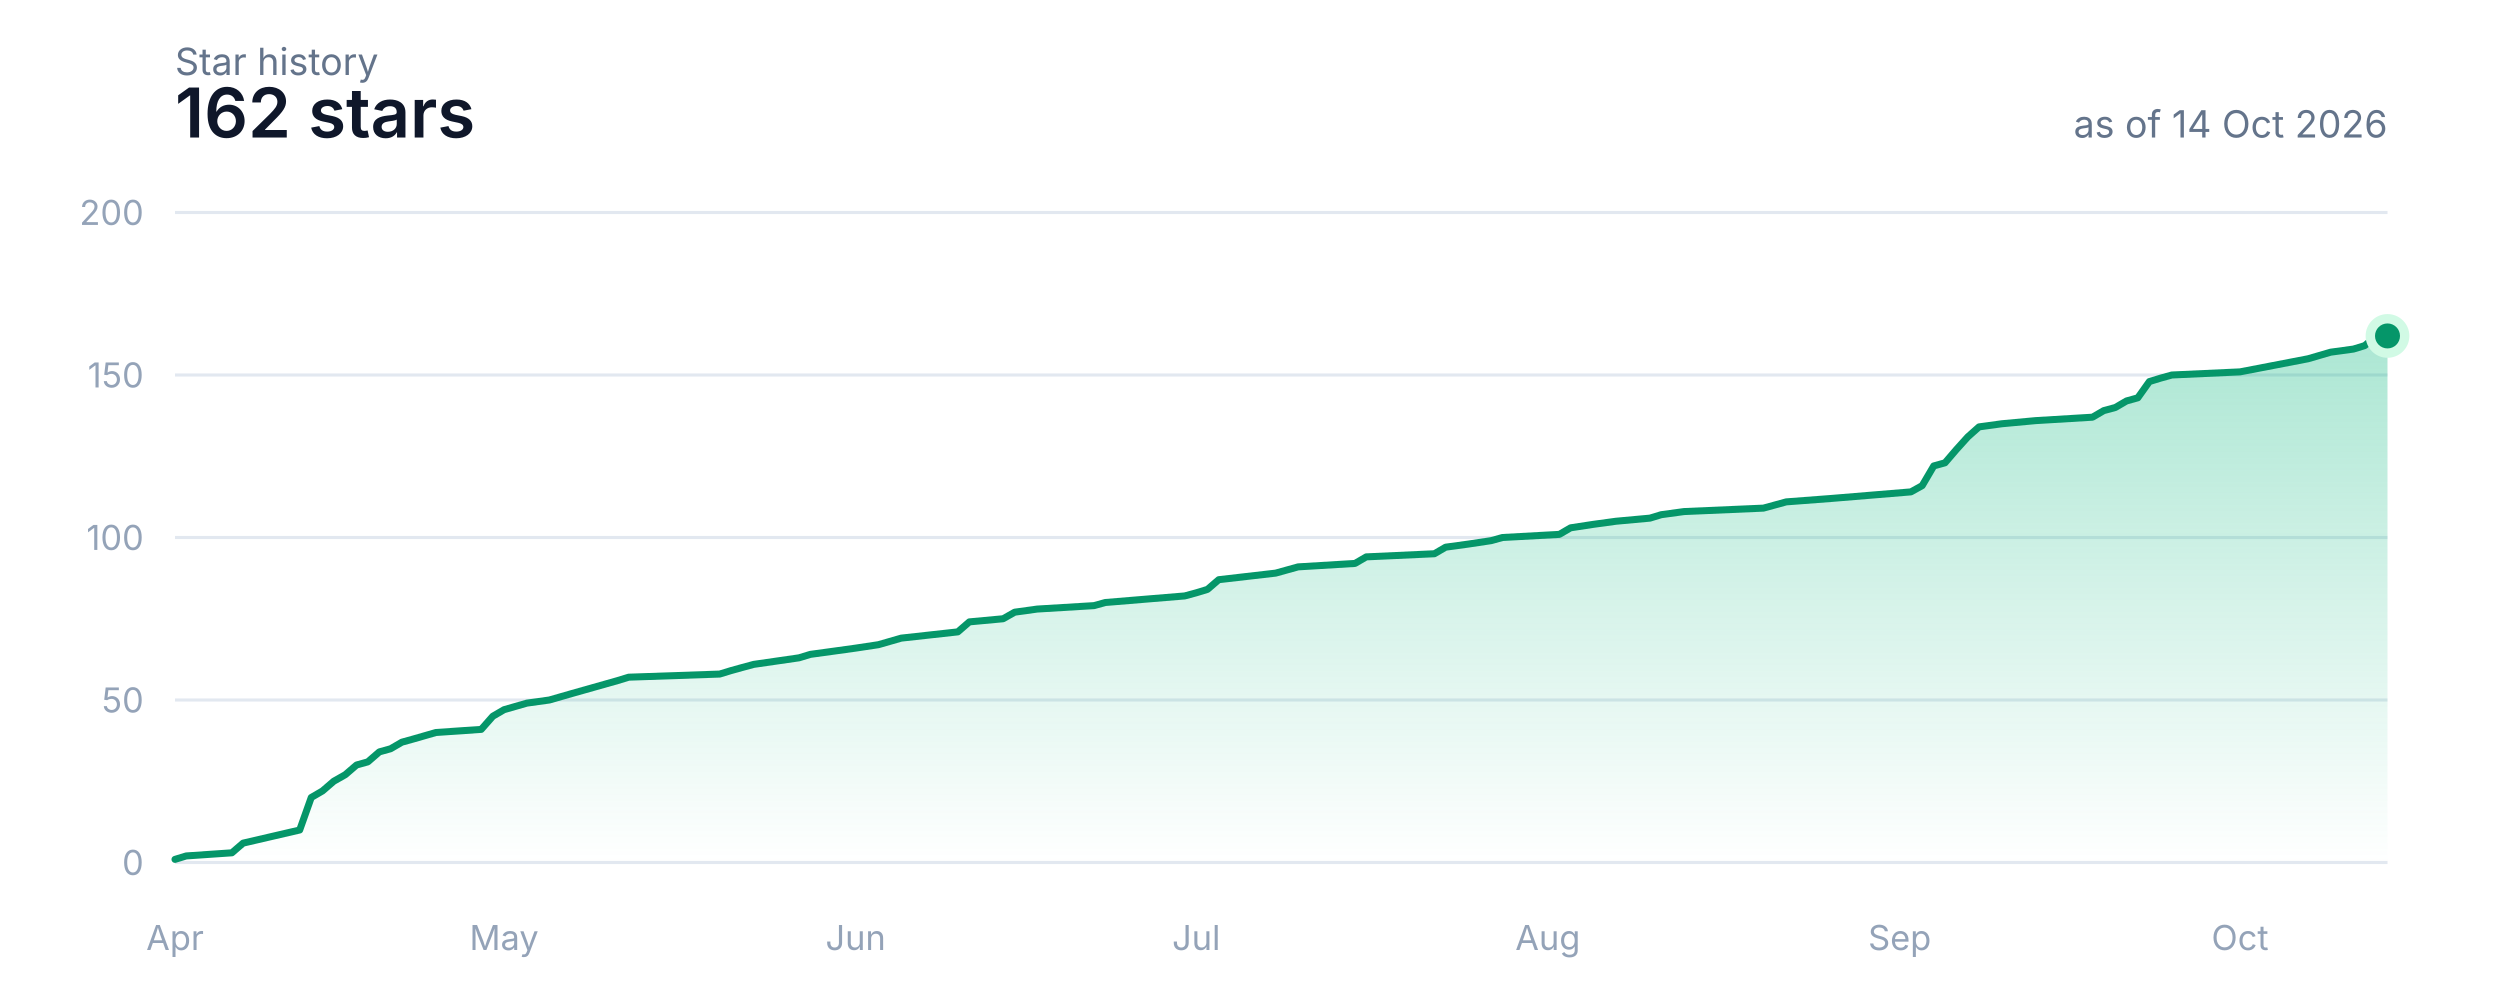
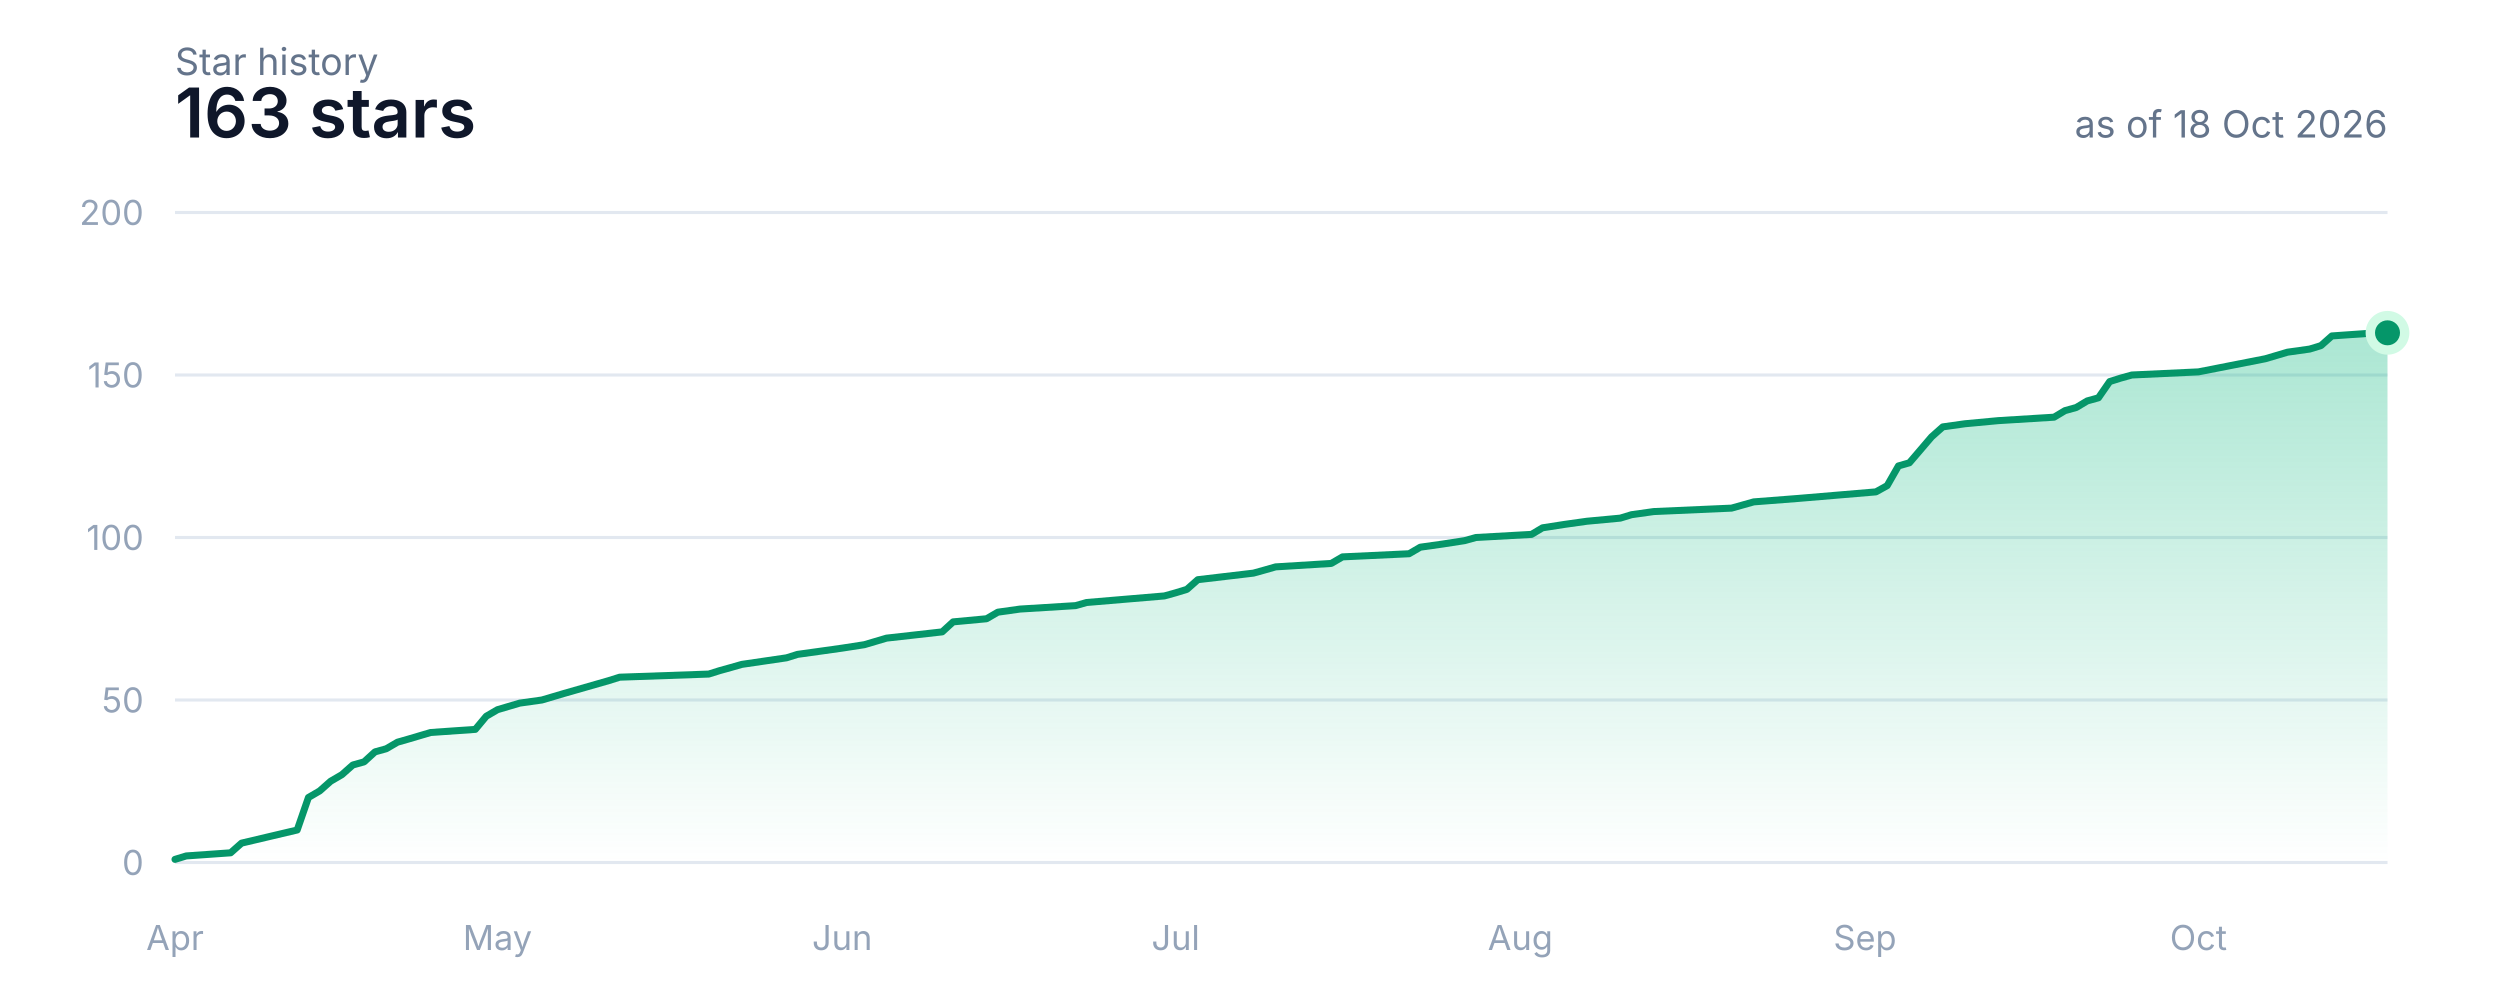
- <svg xmlns="http://www.w3.org/2000/svg" width="800" height="320" viewBox="0 0 800 320" role="img" aria-label="OpenSRE GitHub star history, 162 stars as of 2026-10-14">
+ <svg xmlns="http://www.w3.org/2000/svg" width="800" height="320" viewBox="0 0 800 320" role="img" aria-label="OpenSRE GitHub star history, 163 stars as of 2026-10-18">
  <rect width="100%" height="100%" fill="#ffffff" />
  <text x="56" y="24" fill="#64748b" font-family="ui-sans-serif, system-ui, -apple-system, sans-serif" font-size="12">Star history</text>
-   <text x="56" y="44" fill="#0f172a" font-family="ui-sans-serif, system-ui, -apple-system, sans-serif" font-size="22" font-weight="600">162 stars</text>
-   <text x="764" y="44" fill="#64748b" font-family="ui-sans-serif, system-ui, -apple-system, sans-serif" font-size="12" text-anchor="end">as of 14 Oct 2026</text>
+   <text x="56" y="44" fill="#0f172a" font-family="ui-sans-serif, system-ui, -apple-system, sans-serif" font-size="22" font-weight="600">163 stars</text>
+   <text x="764" y="44" fill="#64748b" font-family="ui-sans-serif, system-ui, -apple-system, sans-serif" font-size="12" text-anchor="end">as of 18 Oct 2026</text>
  <g font-family="ui-sans-serif, system-ui, -apple-system, sans-serif">
    <line x1="56" y1="276.0" x2="764" y2="276.0" stroke="#e2e8f0" stroke-width="1" />
    <text x="46" y="276.0" fill="#94a3b8" font-size="11" text-anchor="end" dominant-baseline="middle">0</text>
    <line x1="56" y1="224.0" x2="764" y2="224.0" stroke="#e2e8f0" stroke-width="1" />
    <text x="46" y="224.0" fill="#94a3b8" font-size="11" text-anchor="end" dominant-baseline="middle">50</text>
    <line x1="56" y1="172.0" x2="764" y2="172.0" stroke="#e2e8f0" stroke-width="1" />
    <text x="46" y="172.0" fill="#94a3b8" font-size="11" text-anchor="end" dominant-baseline="middle">100</text>
    <line x1="56" y1="120.0" x2="764" y2="120.0" stroke="#e2e8f0" stroke-width="1" />
    <text x="46" y="120.0" fill="#94a3b8" font-size="11" text-anchor="end" dominant-baseline="middle">150</text>
    <line x1="56" y1="68.0" x2="764" y2="68.0" stroke="#e2e8f0" stroke-width="1" />
    <text x="46" y="68.0" fill="#94a3b8" font-size="11" text-anchor="end" dominant-baseline="middle">200</text>
    <text x="56.0" y="304" fill="#94a3b8" font-size="11" text-anchor="middle">Apr</text>
-     <text x="161.3" y="304" fill="#94a3b8" font-size="11" text-anchor="middle">May</text>
-     <text x="273.8" y="304" fill="#94a3b8" font-size="11" text-anchor="middle">Jun</text>
-     <text x="382.8" y="304" fill="#94a3b8" font-size="11" text-anchor="middle">Jul</text>
-     <text x="495.3" y="304" fill="#94a3b8" font-size="11" text-anchor="middle">Aug</text>
-     <text x="607.9" y="304" fill="#94a3b8" font-size="11" text-anchor="middle">Sep</text>
-     <text x="716.8" y="304" fill="#94a3b8" font-size="11" text-anchor="middle">Oct</text>
+     <text x="159.2" y="304" fill="#94a3b8" font-size="11" text-anchor="middle">May</text>
+     <text x="269.5" y="304" fill="#94a3b8" font-size="11" text-anchor="middle">Jun</text>
+     <text x="376.2" y="304" fill="#94a3b8" font-size="11" text-anchor="middle">Jul</text>
+     <text x="486.5" y="304" fill="#94a3b8" font-size="11" text-anchor="middle">Aug</text>
+     <text x="596.8" y="304" fill="#94a3b8" font-size="11" text-anchor="middle">Sep</text>
+     <text x="703.5" y="304" fill="#94a3b8" font-size="11" text-anchor="middle">Oct</text>
  </g>
  <defs>
    <linearGradient id="fill-light" x1="0" y1="0" x2="0" y2="1">
      <stop offset="0%" stop-color="#10b981" stop-opacity="0.35" />
      <stop offset="100%" stop-color="#10b981" stop-opacity="0" />
    </linearGradient>
  </defs>
-   <path d="M56.0,275.0 L59.6,273.9 L74.2,272.9 L77.8,269.8 L95.9,265.6 L99.6,255.2 L103.2,253.1 L106.8,250.0 L110.5,247.9 L114.1,244.8 L117.7,243.8 L121.4,240.6 L125.0,239.6 L128.6,237.5 L132.2,236.5 L139.5,234.4 L154.0,233.4 L157.7,229.2 L161.3,227.1 L168.6,225.0 L175.8,224.0 L183.1,221.9 L197.6,217.8 L201.2,216.7 L230.3,215.7 L233.9,214.6 L237.5,213.6 L241.2,212.6 L255.7,210.5 L259.3,209.4 L266.6,208.4 L273.8,207.4 L281.1,206.3 L288.4,204.2 L306.5,202.2 L310.2,199.0 L321.0,198.0 L324.7,195.9 L331.9,194.9 L350.1,193.8 L353.7,192.8 L379.1,190.7 L382.8,189.7 L386.4,188.6 L390.0,185.5 L408.2,183.4 L411.8,182.4 L415.4,181.4 L433.6,180.3 L437.2,178.2 L459.0,177.2 L462.6,175.1 L469.9,174.1 L477.2,173.0 L480.8,172.0 L499.0,171.0 L502.6,168.9 L509.8,167.8 L517.1,166.8 L528.0,165.8 L531.6,164.7 L538.9,163.7 L564.3,162.6 L571.6,160.6 L586.1,159.5 L611.5,157.4 L615.1,155.4 L618.8,149.1 L622.4,148.1 L626.0,143.9 L629.7,139.8 L633.3,136.6 L640.6,135.6 L651.4,134.6 L669.6,133.5 L673.2,131.4 L676.9,130.4 L680.5,128.3 L684.1,127.3 L687.8,122.1 L691.4,121.0 L695.0,120.0 L716.8,119.0 L738.6,114.8 L745.8,112.7 L753.1,111.7 L756.7,110.6 L760.4,107.5 L764.0,107.5 L764.0,276.0 L56.0,276.0 Z" fill="url(#fill-light)" />
-   <path d="M56.0,275.0 L59.6,273.9 L74.2,272.9 L77.8,269.8 L95.9,265.6 L99.6,255.2 L103.2,253.1 L106.8,250.0 L110.5,247.9 L114.1,244.8 L117.7,243.8 L121.4,240.6 L125.0,239.6 L128.6,237.5 L132.2,236.5 L139.5,234.4 L154.0,233.4 L157.7,229.2 L161.3,227.1 L168.6,225.0 L175.8,224.0 L183.1,221.9 L197.6,217.8 L201.2,216.7 L230.3,215.7 L233.9,214.6 L237.5,213.6 L241.2,212.6 L255.7,210.5 L259.3,209.4 L266.6,208.4 L273.8,207.4 L281.1,206.3 L288.4,204.2 L306.5,202.2 L310.2,199.0 L321.0,198.0 L324.7,195.9 L331.9,194.9 L350.1,193.8 L353.7,192.8 L379.1,190.7 L382.8,189.7 L386.4,188.6 L390.0,185.5 L408.2,183.4 L411.8,182.4 L415.4,181.4 L433.6,180.3 L437.2,178.2 L459.0,177.2 L462.6,175.1 L469.9,174.1 L477.2,173.0 L480.8,172.0 L499.0,171.0 L502.6,168.9 L509.8,167.8 L517.1,166.8 L528.0,165.8 L531.6,164.7 L538.9,163.7 L564.3,162.6 L571.6,160.6 L586.1,159.5 L611.5,157.4 L615.1,155.4 L618.8,149.1 L622.4,148.1 L626.0,143.9 L629.7,139.8 L633.3,136.6 L640.6,135.6 L651.4,134.6 L669.6,133.5 L673.2,131.4 L676.9,130.4 L680.5,128.3 L684.1,127.3 L687.8,122.1 L691.4,121.0 L695.0,120.0 L716.8,119.0 L738.6,114.8 L745.8,112.7 L753.1,111.7 L756.7,110.6 L760.4,107.5 L764.0,107.5" fill="none" stroke="#059669" stroke-width="2.25" stroke-linecap="round" stroke-linejoin="round" />
-   <circle cx="764.0" cy="107.5" r="7" fill="#d1fae5" />
-   <circle cx="764.0" cy="107.5" r="4" fill="#059669" />
+   <path d="M56.0,275.0 L59.6,273.9 L73.8,272.9 L77.3,269.8 L95.1,265.6 L98.7,255.2 L102.3,253.1 L105.8,250.0 L109.4,247.9 L112.9,244.8 L116.5,243.8 L120.0,240.6 L123.6,239.6 L127.2,237.5 L130.7,236.5 L137.8,234.4 L152.1,233.4 L155.6,229.2 L159.2,227.1 L166.3,225.0 L173.4,224.0 L180.5,221.9 L194.8,217.8 L198.3,216.7 L226.8,215.7 L230.3,214.6 L233.9,213.6 L237.4,212.6 L251.7,210.5 L255.2,209.4 L262.4,208.4 L269.5,207.4 L276.6,206.3 L283.7,204.2 L301.5,202.2 L305.0,199.0 L315.7,198.0 L319.3,195.9 L326.4,194.9 L344.2,193.8 L347.7,192.8 L372.6,190.7 L376.2,189.7 L379.8,188.6 L383.3,185.5 L401.1,183.4 L404.7,182.4 L408.2,181.4 L426.0,180.3 L429.6,178.2 L450.9,177.2 L454.5,175.1 L461.6,174.1 L468.7,173.0 L472.3,172.0 L490.1,171.0 L493.6,168.9 L500.7,167.8 L507.8,166.8 L518.5,165.8 L522.1,164.7 L529.2,163.7 L554.1,162.6 L561.2,160.6 L575.4,159.5 L600.3,157.4 L603.9,155.4 L607.5,149.1 L611.0,148.1 L614.6,143.9 L618.1,139.8 L621.7,136.6 L628.8,135.6 L639.5,134.6 L657.3,133.5 L660.8,131.4 L664.4,130.4 L667.9,128.3 L671.5,127.3 L675.1,122.1 L678.6,121.0 L682.2,120.0 L703.5,119.0 L724.9,114.8 L732.0,112.7 L739.1,111.7 L742.7,110.6 L746.2,107.5 L760.4,106.5 L764.0,106.5 L764.0,276.0 L56.0,276.0 Z" fill="url(#fill-light)" />
+   <path d="M56.0,275.0 L59.6,273.9 L73.8,272.9 L77.3,269.8 L95.1,265.6 L98.7,255.2 L102.3,253.1 L105.8,250.0 L109.4,247.9 L112.9,244.8 L116.5,243.8 L120.0,240.6 L123.6,239.6 L127.2,237.5 L130.7,236.5 L137.8,234.4 L152.1,233.4 L155.6,229.2 L159.2,227.1 L166.3,225.0 L173.4,224.0 L180.5,221.9 L194.8,217.8 L198.3,216.7 L226.8,215.7 L230.3,214.6 L233.9,213.6 L237.4,212.6 L251.7,210.5 L255.2,209.4 L262.4,208.4 L269.5,207.4 L276.6,206.3 L283.7,204.2 L301.5,202.2 L305.0,199.0 L315.7,198.0 L319.3,195.9 L326.4,194.9 L344.2,193.8 L347.7,192.8 L372.6,190.7 L376.2,189.7 L379.8,188.6 L383.3,185.5 L401.1,183.4 L404.7,182.4 L408.2,181.4 L426.0,180.3 L429.6,178.2 L450.9,177.2 L454.5,175.1 L461.6,174.1 L468.7,173.0 L472.3,172.0 L490.1,171.0 L493.6,168.9 L500.7,167.8 L507.8,166.8 L518.5,165.8 L522.1,164.7 L529.2,163.7 L554.1,162.6 L561.2,160.6 L575.4,159.5 L600.3,157.4 L603.9,155.4 L607.5,149.1 L611.0,148.1 L614.6,143.9 L618.1,139.8 L621.7,136.6 L628.8,135.6 L639.5,134.6 L657.3,133.5 L660.8,131.4 L664.4,130.4 L667.9,128.3 L671.5,127.3 L675.1,122.1 L678.6,121.0 L682.2,120.0 L703.5,119.0 L724.9,114.8 L732.0,112.7 L739.1,111.7 L742.7,110.6 L746.2,107.5 L760.4,106.5 L764.0,106.5" fill="none" stroke="#059669" stroke-width="2.25" stroke-linecap="round" stroke-linejoin="round" />
+   <circle cx="764.0" cy="106.5" r="7" fill="#d1fae5" />
+   <circle cx="764.0" cy="106.5" r="4" fill="#059669" />
</svg>
